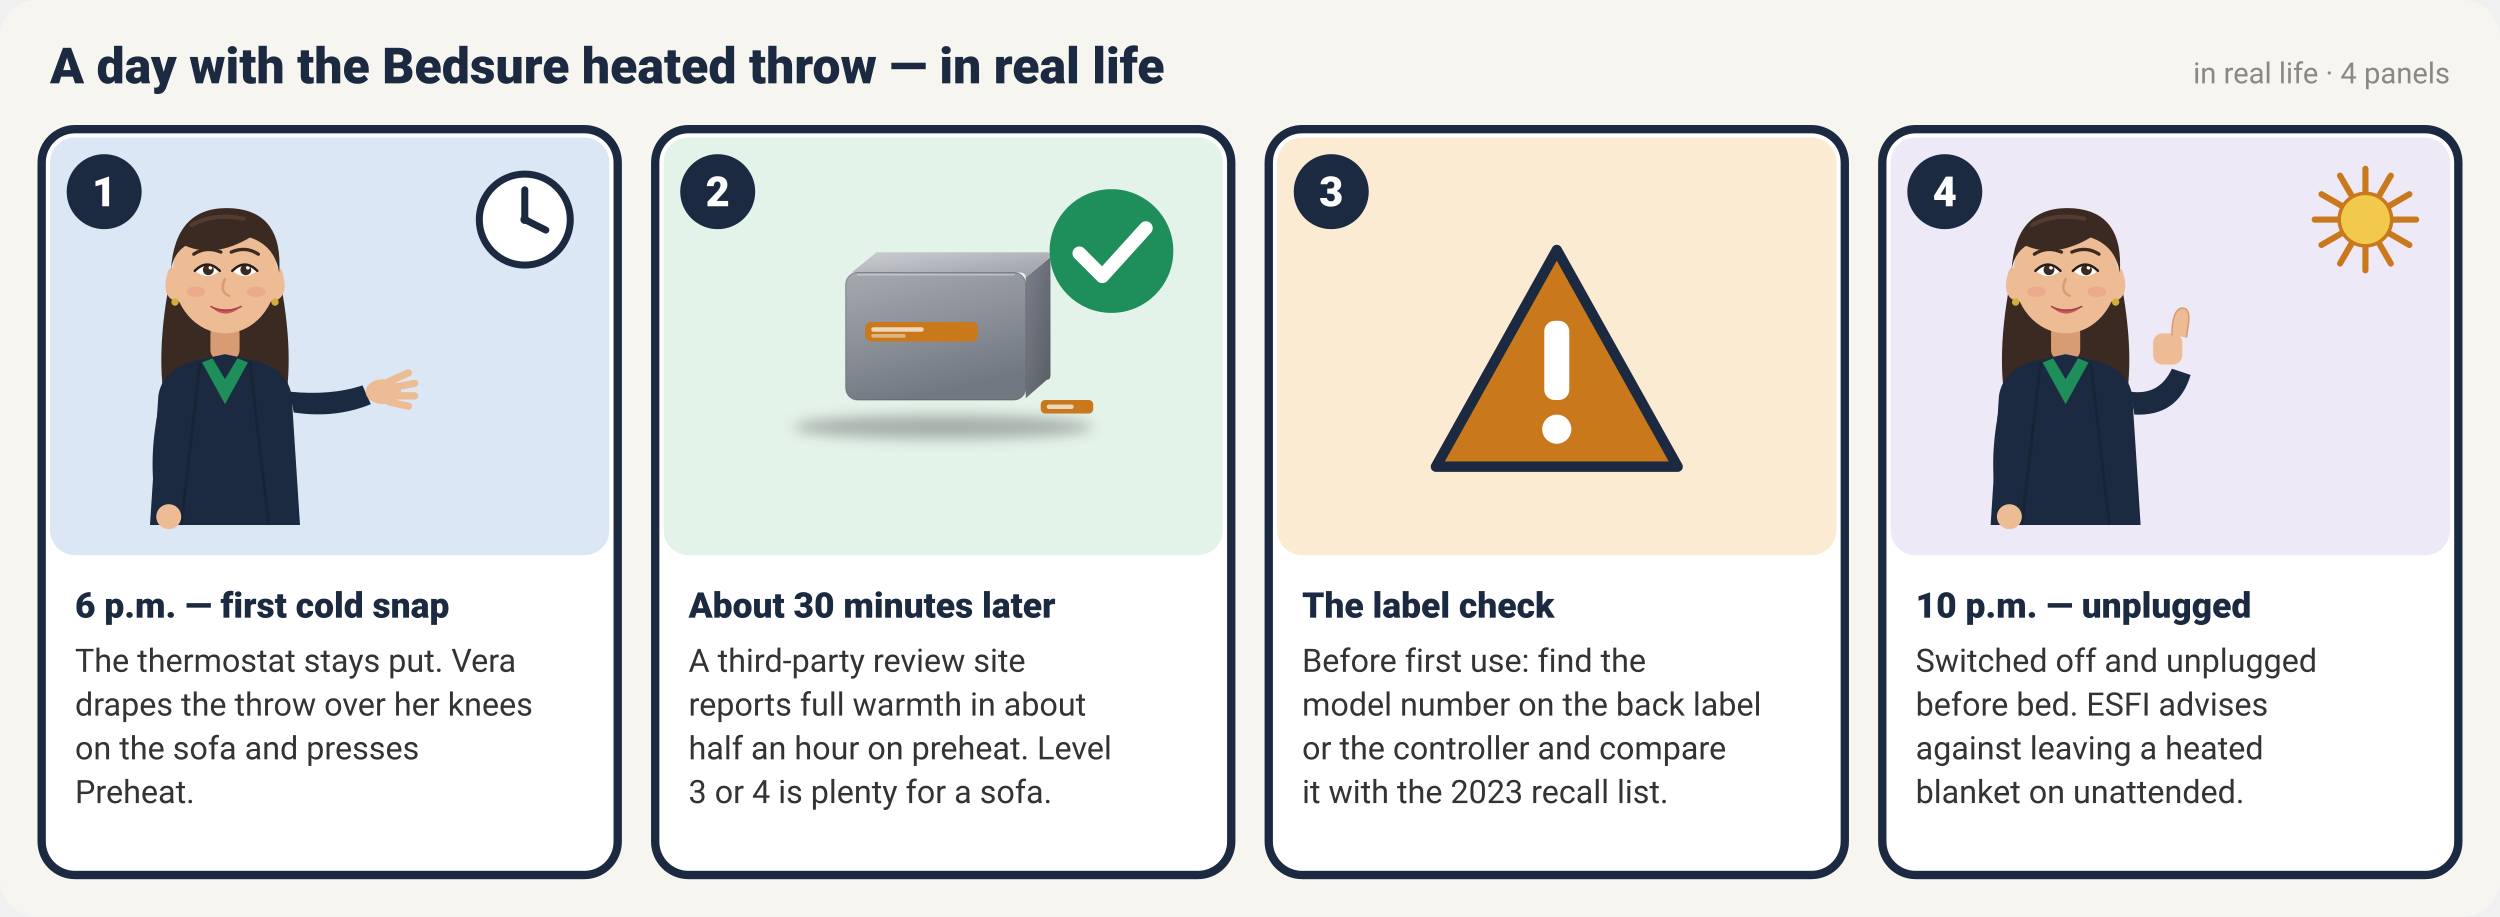
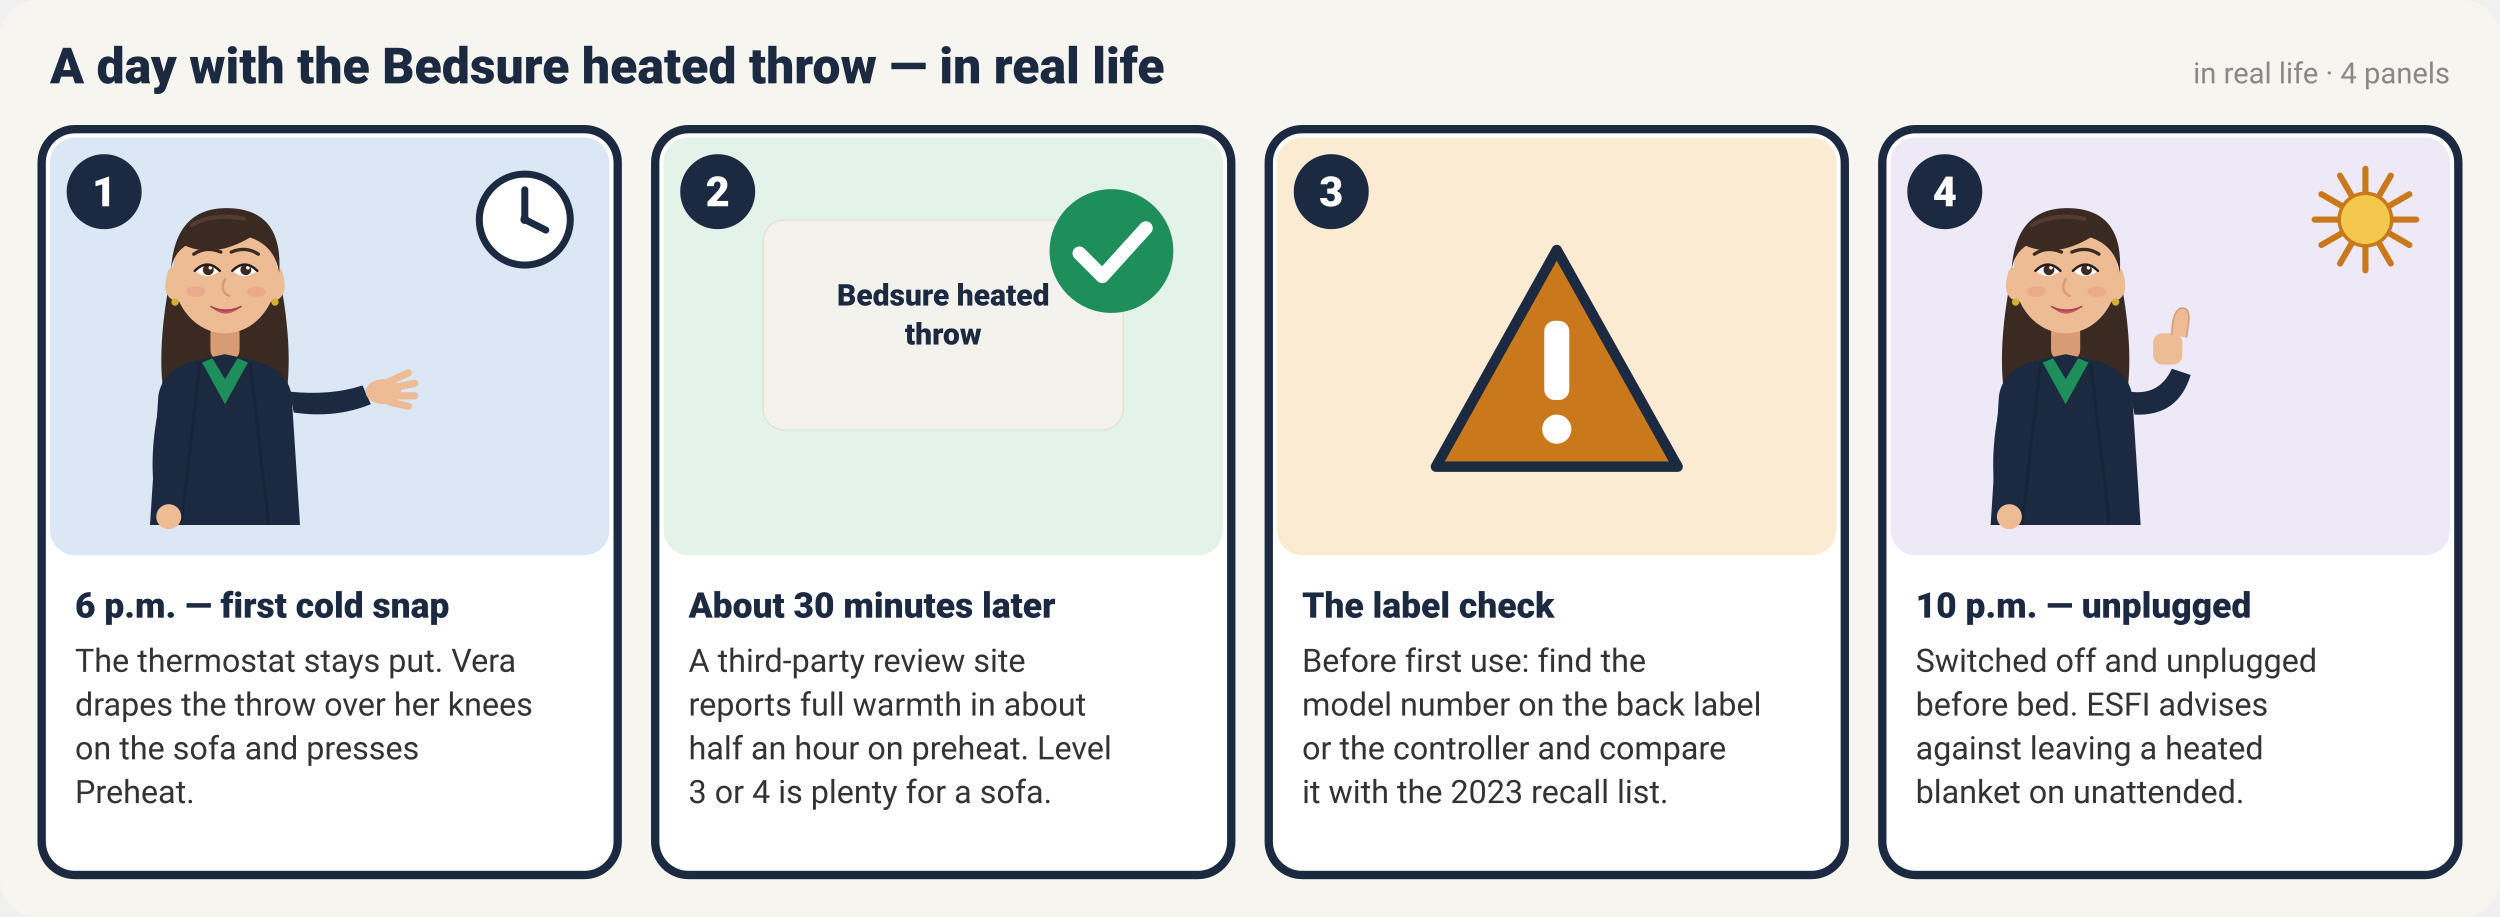
<svg xmlns="http://www.w3.org/2000/svg" viewBox="0 0 1200 440" role="img" aria-label="A day with the Bedsure heated throw — in real life">
  <rect width="1200" height="440" rx="18" fill="#F7F5F0" />
  <text x="24" y="40" font-family="-apple-system,Segoe UI,Roboto,Helvetica,Arial,sans-serif" font-size="24" font-weight="800" fill="#1B2A41">A day with the Bedsure heated throw — in real life</text>
  <text x="1176" y="40" text-anchor="end" font-family="-apple-system,Segoe UI,Roboto,Helvetica,Arial,sans-serif" font-size="14" fill="#888">in real life · 4 panels</text>
  <rect x="20.0" y="62" width="276.5" height="358" rx="16" fill="#fff" stroke="#1B2A41" stroke-width="4" />
  <rect x="24.0" y="66" width="268.5" height="200.48" rx="12" fill="#DCE7F5" />
  <circle cx="50.0" cy="92" r="18" fill="#1B2A41" />
  <text x="50.0" y="99" text-anchor="middle" font-family="-apple-system,Segoe UI,Roboto,Helvetica,Arial,sans-serif" font-size="20" font-weight="800" fill="#fff">1</text>
  <g transform="translate(28.0 72) scale(0.5)">
    <path d="M 108 120 Q 92 200 104 250 L 216 250 Q 228 200 212 120 Q 160 40 108 120 Z" fill="#3A2A22" />
    <rect x="146" y="166" width="28" height="36" rx="10" fill="#D89C74" />
    <path d="M 96 236 Q 100 210 132 202 L 160 196 L 188 202 Q 220 210 224 236 L 232 360 L 88 360 Z" fill="#1B2A41" />
    <path d="M 138 204 L 160 244 L 182 204 L 172 200 L 160 220 L 148 200 Z" fill="#1E8E5A" />
    <path d="M 136 204 L 118 360 M 184 204 L 202 360" stroke="#14202F" stroke-width="3" fill="none" opacity="0.6" />
    <path d="M 98 240 Q 84 300 96 350 L 116 348 Q 108 300 118 244 Z" fill="#1B2A41" />
    <circle cx="106" cy="352" r="12" fill="#EDBB94" />
    <ellipse cx="160" cy="118" rx="50" ry="58" fill="#EDBB94" />
    <path d="M 110 118 q -8 26 12 22 M 210 118 q 8 26 -12 22" stroke="#EDBB94" stroke-width="10" stroke-linecap="round" fill="none" />
    <path d="M 108 116 Q 112 52 168 56 Q 216 60 212 118 Q 208 92 184 84 Q 150 104 122 92 Q 110 100 108 116 Z" fill="#3A2A22" />
    <path d="M 128 72 Q 150 60 178 66" stroke="#5A4034" stroke-width="4" fill="none" stroke-linecap="round" opacity="0.8" />
    <path d="M 130 100 q 12 -8 26 -2 M 166 98 q 14 -6 26 2" stroke="#3A2A22" stroke-width="3.2" fill="none" stroke-linecap="round" />
    <path d="M 131 116 q 12 -12 24 0 q -12 10 -24 0 z" fill="#fff" />
    <circle cx="144" cy="115" r="5.2" fill="#3B2A22" />
    <circle cx="146" cy="113" r="1.8" fill="#fff" />
    <path d="M 131 116 q 12 -12 24 0" stroke="#2A1D17" stroke-width="2.4" fill="none" stroke-linecap="round" />
    <path d="M 167 116 q 12 -12 24 0 q -12 10 -24 0 z" fill="#fff" />
    <circle cx="180" cy="115" r="5.2" fill="#3B2A22" />
    <circle cx="182" cy="113" r="1.8" fill="#fff" />
    <path d="M 167 116 q 12 -12 24 0" stroke="#2A1D17" stroke-width="2.4" fill="none" stroke-linecap="round" />
    <path d="M 160 124 q -6 12 4 16" stroke="#D89C74" stroke-width="2.4" fill="none" stroke-linecap="round" />
    <path d="M 146 150 q 14 14 30 0 q -15 6 -30 0 z" fill="#C9575D" />
    <path d="M 146 150 q 14 8 30 0" stroke="#A8434A" stroke-width="1.5" fill="none" />
    <ellipse cx="132" cy="136" rx="9" ry="5" fill="#E58A7A" opacity="0.35" />
    <ellipse cx="190" cy="136" rx="9" ry="5" fill="#E58A7A" opacity="0.35" />
    <circle cx="112" cy="146" r="3.5" fill="#D4AF37" />
    <circle cx="208" cy="146" r="3.5" fill="#D4AF37" />
    <path d="M 222 232 Q 262 236 292 226 L 300 244 Q 266 258 226 252 Z" fill="#1B2A41" />
    <ellipse cx="312" cy="232" rx="17" ry="12" fill="#EDBB94" />
    <g stroke="#EDBB94" stroke-width="7" stroke-linecap="round">
      <path d="M 318 222 L 336 214" />
      <path d="M 322 228 L 342 224" />
      <path d="M 322 236 L 342 236" />
      <path d="M 318 242 L 336 246" />
    </g>
  </g>
  <g transform="translate(222.5 76) scale(0.42)">
    <circle cx="70" cy="70" r="52" fill="#fff" stroke="#1B2A41" stroke-width="8" />
    <path d="M 70 70 L 70 36 M 70 70 L 94 82" stroke="#1B2A41" stroke-width="8" stroke-linecap="round" />
    <circle cx="70" cy="70" r="5" fill="#1B2A41" />
  </g>
  <text x="36.0" y="296.48" font-family="-apple-system,Segoe UI,Roboto,Helvetica,Arial,sans-serif" font-size="17" font-weight="800" fill="#1B2A41">6 p.m. — first cold snap</text>
  <text x="36.0" y="322.48" font-family="-apple-system,Segoe UI,Roboto,Helvetica,Arial,sans-serif" font-size="15.5" fill="#333">The thermostat stays put. Vera</text>
  <text x="36.0" y="343.48" font-family="-apple-system,Segoe UI,Roboto,Helvetica,Arial,sans-serif" font-size="15.5" fill="#333">drapes the throw over her knees</text>
  <text x="36.0" y="364.48" font-family="-apple-system,Segoe UI,Roboto,Helvetica,Arial,sans-serif" font-size="15.5" fill="#333">on the sofa and presses</text>
  <text x="36.0" y="385.48" font-family="-apple-system,Segoe UI,Roboto,Helvetica,Arial,sans-serif" font-size="15.5" fill="#333">Preheat.</text>
  <rect x="314.5" y="62" width="276.5" height="358" rx="16" fill="#fff" stroke="#1B2A41" stroke-width="4" />
  <rect x="318.5" y="66" width="268.5" height="200.48" rx="12" fill="#E4F3EA" />
  <circle cx="344.5" cy="92" r="18" fill="#1B2A41" />
  <text x="344.5" y="99" text-anchor="middle" font-family="-apple-system,Segoe UI,Roboto,Helvetica,Arial,sans-serif" font-size="20" font-weight="800" fill="#fff">2</text>
  <g transform="translate(344.75 84) scale(0.36)">
-     <defs>
-       <radialGradient id="s1-bg" cx="50%" cy="38%" r="72%">
-         <stop offset="0" stop-color="#ffffff" />
-         <stop offset="0.7" stop-color="#f3f3f1" />
-         <stop offset="1" stop-color="#e4e4e1" />
-       </radialGradient>
-       <filter id="s1-blur" x="-30%" y="-80%" width="160%" height="300%">
-         <feGaussianBlur stdDeviation="9" />
-       </filter>
-       <filter id="s1-soft" x="-20%" y="-20%" width="140%" height="140%">
-         <feGaussianBlur stdDeviation="2.2" />
-       </filter>
-       <filter id="s1-glow" x="-50%" y="-50%" width="200%" height="200%">
-         <feGaussianBlur stdDeviation="5" />
-       </filter>
-       <linearGradient id="s1-front" x1="0" y1="0" x2="0.35" y2="1">
-         <stop offset="0" stop-color="#a5a9b0" />
-         <stop offset="0.55" stop-color="#8A8F98" />
-         <stop offset="1" stop-color="#727882" />
-       </linearGradient>
-       <linearGradient id="s1-side" x1="0" y1="0" x2="1" y2="1">
-         <stop offset="0" stop-color="#7a7f8a" />
-         <stop offset="1" stop-color="#585c64" />
-       </linearGradient>
-       <linearGradient id="s1-top" x1="0" y1="0" x2="1" y2="1">
-         <stop offset="0" stop-color="#cbcdd1" />
-         <stop offset="1" stop-color="#9a9fa6" />
-       </linearGradient>
-       <radialGradient id="s1-dome" cx="38%" cy="32%" r="75%">
-         <stop offset="0" stop-color="#c6c8cd" />
-         <stop offset="0.6" stop-color="#8A8F98" />
-         <stop offset="1" stop-color="#666b74" />
-       </radialGradient>
-       <linearGradient id="s1-gloss" x1="0" y1="0" x2="1" y2="1">
-         <stop offset="0" stop-color="#ffffff" stop-opacity="0.55" />
-         <stop offset="0.5" stop-color="#ffffff" stop-opacity="0.05" />
-         <stop offset="1" stop-color="#ffffff" stop-opacity="0" />
-       </linearGradient>
-       <linearGradient id="s1-screen" x1="0" y1="0" x2="1" y2="1">
-         <stop offset="0" stop-color="#1d2a3a" />
-         <stop offset="1" stop-color="#060a10" />
-       </linearGradient>
-       <linearGradient id="s1-metal" x1="0" y1="0" x2="1" y2="0">
-         <stop offset="0" stop-color="#d9d9d6" />
-         <stop offset="0.35" stop-color="#f4f4f2" />
-         <stop offset="0.65" stop-color="#bdbdb9" />
-         <stop offset="1" stop-color="#e6e6e3" />
-       </linearGradient>
-       <linearGradient id="s1-accent" x1="0" y1="0" x2="0" y2="1">
-         <stop offset="0" stop-color="#e79e4a" />
-         <stop offset="1" stop-color="#935814" />
-       </linearGradient>
-       <linearGradient id="s1-lens" x1="0" y1="0" x2="1" y2="1">
-         <stop offset="0" stop-color="#5a6470" />
-         <stop offset="0.45" stop-color="#1c2129" />
-         <stop offset="0.55" stop-color="#2b323c" />
-         <stop offset="1" stop-color="#0c0f14" />
-       </linearGradient>
-     </defs>
-     <ellipse cx="300" cy="336" rx="200" ry="16" fill="#000" opacity="0.28" filter="url(#s1-blur)" />
-     <path d="M 410 136.4 L 443.0 109.4 L 443.0 266.6 Q 443.0 273.0 438.2 273.0 L 410 297.6 Z" fill="url(#s1-side)" />
-     <path d="M 178.0 130 L 211.0 103.0 L 438.2 103.0 Q 443.0 103.0 443.0 109.4 L 410 136.4 Q 410 130 402.0 130 Z" fill="url(#s1-top)" />
-     <rect x="170" y="130" width="240" height="170" rx="16" fill="url(#s1-front)" />
-     <rect x="170" y="130" width="240" height="170" rx="16" fill="none" stroke="#4c5056" stroke-width="1.2" opacity="0.6" />
-     <path d="M 186 133 L 394 133" stroke="#fff" stroke-opacity="0.35" stroke-width="2" stroke-linecap="round" />
-     <rect x="196" y="196" width="150" height="26" rx="8" fill="#C9781B" />
-     <rect x="204" y="203" width="70" height="6" rx="3" fill="#fff" opacity="0.7" />
-     <rect x="204" y="212" width="46" height="5" rx="2.5" fill="#fff" opacity="0.45" />
-     <rect x="430" y="300" width="70" height="18" rx="6" fill="#C9781B" />
-     <rect x="438" y="306" width="36" height="6" rx="3" fill="#fff" opacity="0.7" />
+     <rect x="60" y="60" width="480" height="280" rx="28" fill="#F4F2EC" />
+     <rect x="60" y="60" width="480" height="280" rx="28" fill="none" stroke="#E3E1DB" stroke-width="2" />
+     <g font-family="-apple-system,Segoe UI,Roboto,Helvetica,Arial,sans-serif">
+       <text x="300" y="174" text-anchor="middle" font-size="40" font-weight="800" fill="#1B2A41">Bedsure heated</text>
+       <text x="300" y="226" text-anchor="middle" font-size="40" font-weight="800" fill="#1B2A41">throw</text>
+     </g>
  </g>
  <g transform="translate(495.0 82) scale(0.55)">
    <circle cx="70" cy="70" r="54" fill="#1E8E5A" />
    <path d="M 42 72 L 62 92 L 100 50" fill="none" stroke="#fff" stroke-width="12" stroke-linecap="round" stroke-linejoin="round" />
  </g>
  <text x="330.5" y="296.48" font-family="-apple-system,Segoe UI,Roboto,Helvetica,Arial,sans-serif" font-size="17" font-weight="800" fill="#1B2A41">About 30 minutes later</text>
  <text x="330.5" y="322.48" font-family="-apple-system,Segoe UI,Roboto,Helvetica,Arial,sans-serif" font-size="15.5" fill="#333">A third-party review site</text>
  <text x="330.5" y="343.48" font-family="-apple-system,Segoe UI,Roboto,Helvetica,Arial,sans-serif" font-size="15.5" fill="#333">reports full warmth in about</text>
  <text x="330.5" y="364.48" font-family="-apple-system,Segoe UI,Roboto,Helvetica,Arial,sans-serif" font-size="15.5" fill="#333">half an hour on preheat. Level</text>
  <text x="330.5" y="385.48" font-family="-apple-system,Segoe UI,Roboto,Helvetica,Arial,sans-serif" font-size="15.5" fill="#333">3 or 4 is plenty for a sofa.</text>
  <rect x="609.0" y="62" width="276.5" height="358" rx="16" fill="#fff" stroke="#1B2A41" stroke-width="4" />
  <rect x="613.0" y="66" width="268.5" height="200.48" rx="12" fill="#FBEBD2" />
  <circle cx="639.0" cy="92" r="18" fill="#1B2A41" />
  <text x="639.0" y="99" text-anchor="middle" font-family="-apple-system,Segoe UI,Roboto,Helvetica,Arial,sans-serif" font-size="20" font-weight="800" fill="#fff">3</text>
  <g transform="translate(677.25 106) scale(1.0)">
    <path d="M 70 14 L 128 118 H 12 Z" fill="#C9781B" stroke="#1B2A41" stroke-width="5" stroke-linejoin="round" />
    <rect x="64" y="48" width="12" height="38" rx="5" fill="#fff" />
    <circle cx="70" cy="100" r="7" fill="#fff" />
  </g>
  <text x="625.0" y="296.48" font-family="-apple-system,Segoe UI,Roboto,Helvetica,Arial,sans-serif" font-size="17" font-weight="800" fill="#1B2A41">The label check</text>
  <text x="625.0" y="322.48" font-family="-apple-system,Segoe UI,Roboto,Helvetica,Arial,sans-serif" font-size="15.5" fill="#333">Before first use: find the</text>
  <text x="625.0" y="343.48" font-family="-apple-system,Segoe UI,Roboto,Helvetica,Arial,sans-serif" font-size="15.5" fill="#333">model number on the back label</text>
  <text x="625.0" y="364.48" font-family="-apple-system,Segoe UI,Roboto,Helvetica,Arial,sans-serif" font-size="15.5" fill="#333">or the controller and compare</text>
  <text x="625.0" y="385.48" font-family="-apple-system,Segoe UI,Roboto,Helvetica,Arial,sans-serif" font-size="15.5" fill="#333">it with the 2023 recall list.</text>
  <rect x="903.5" y="62" width="276.5" height="358" rx="16" fill="#fff" stroke="#1B2A41" stroke-width="4" />
  <rect x="907.5" y="66" width="268.5" height="200.48" rx="12" fill="#EDE9F7" />
  <circle cx="933.5" cy="92" r="18" fill="#1B2A41" />
  <text x="933.5" y="99" text-anchor="middle" font-family="-apple-system,Segoe UI,Roboto,Helvetica,Arial,sans-serif" font-size="20" font-weight="800" fill="#fff">4</text>
  <g transform="translate(911.5 72) scale(0.5)">
    <path d="M 108 120 Q 92 200 104 250 L 216 250 Q 228 200 212 120 Q 160 40 108 120 Z" fill="#3A2A22" />
    <rect x="146" y="166" width="28" height="36" rx="10" fill="#D89C74" />
    <path d="M 96 236 Q 100 210 132 202 L 160 196 L 188 202 Q 220 210 224 236 L 232 360 L 88 360 Z" fill="#1B2A41" />
    <path d="M 138 204 L 160 244 L 182 204 L 172 200 L 160 220 L 148 200 Z" fill="#1E8E5A" />
    <path d="M 136 204 L 118 360 M 184 204 L 202 360" stroke="#14202F" stroke-width="3" fill="none" opacity="0.6" />
    <path d="M 98 240 Q 84 300 96 350 L 116 348 Q 108 300 118 244 Z" fill="#1B2A41" />
    <circle cx="106" cy="352" r="12" fill="#EDBB94" />
    <ellipse cx="160" cy="118" rx="50" ry="58" fill="#EDBB94" />
    <path d="M 110 118 q -8 26 12 22 M 210 118 q 8 26 -12 22" stroke="#EDBB94" stroke-width="10" stroke-linecap="round" fill="none" />
    <path d="M 108 116 Q 112 52 168 56 Q 216 60 212 118 Q 208 92 184 84 Q 150 104 122 92 Q 110 100 108 116 Z" fill="#3A2A22" />
    <path d="M 128 72 Q 150 60 178 66" stroke="#5A4034" stroke-width="4" fill="none" stroke-linecap="round" opacity="0.8" />
    <path d="M 130 100 q 12 -8 26 -2 M 166 98 q 14 -6 26 2" stroke="#3A2A22" stroke-width="3.2" fill="none" stroke-linecap="round" />
    <path d="M 131 116 q 12 -12 24 0 q -12 10 -24 0 z" fill="#fff" />
    <circle cx="144" cy="115" r="5.2" fill="#3B2A22" />
    <circle cx="146" cy="113" r="1.8" fill="#fff" />
    <path d="M 131 116 q 12 -12 24 0" stroke="#2A1D17" stroke-width="2.4" fill="none" stroke-linecap="round" />
    <path d="M 167 116 q 12 -12 24 0 q -12 10 -24 0 z" fill="#fff" />
    <circle cx="180" cy="115" r="5.2" fill="#3B2A22" />
    <circle cx="182" cy="113" r="1.8" fill="#fff" />
    <path d="M 167 116 q 12 -12 24 0" stroke="#2A1D17" stroke-width="2.4" fill="none" stroke-linecap="round" />
    <path d="M 160 124 q -6 12 4 16" stroke="#D89C74" stroke-width="2.4" fill="none" stroke-linecap="round" />
    <path d="M 146 150 q 14 14 30 0 q -15 6 -30 0 z" fill="#C9575D" />
    <path d="M 146 150 q 14 8 30 0" stroke="#A8434A" stroke-width="1.5" fill="none" />
    <ellipse cx="132" cy="136" rx="9" ry="5" fill="#E58A7A" opacity="0.35" />
    <ellipse cx="190" cy="136" rx="9" ry="5" fill="#E58A7A" opacity="0.35" />
    <circle cx="112" cy="146" r="3.5" fill="#D4AF37" />
    <circle cx="208" cy="146" r="3.5" fill="#D4AF37" />
    <path d="M 222 232 Q 250 236 262 210 L 280 216 Q 268 256 226 254 Z" fill="#1B2A41" />
    <rect x="244" y="176" width="28" height="30" rx="9" fill="#EDBB94" />
    <path d="M 262 178 q 0 -22 8 -26 q 10 -2 8 14 l -2 14" fill="#EDBB94" stroke="#D89C74" stroke-width="1.5" />
  </g>
  <g transform="translate(1106.0 76) scale(0.42)">
    <line x1="70" y1="70" x2="128.0" y2="70.0" stroke="#C9781B" stroke-width="7" stroke-linecap="round" />
    <line x1="70" y1="70" x2="120.229" y2="99" stroke="#C9781B" stroke-width="7" stroke-linecap="round" />
    <line x1="70" y1="70" x2="99" y2="120.229" stroke="#C9781B" stroke-width="7" stroke-linecap="round" />
    <line x1="70" y1="70" x2="70" y2="128" stroke="#C9781B" stroke-width="7" stroke-linecap="round" />
    <line x1="70" y1="70" x2="41" y2="120.23" stroke="#C9781B" stroke-width="7" stroke-linecap="round" />
    <line x1="70" y1="70" x2="19.771" y2="99" stroke="#C9781B" stroke-width="7" stroke-linecap="round" />
    <line x1="70" y1="70" x2="12" y2="70" stroke="#C9781B" stroke-width="7" stroke-linecap="round" />
    <line x1="70" y1="70" x2="19.77" y2="41" stroke="#C9781B" stroke-width="7" stroke-linecap="round" />
    <line x1="70" y1="70" x2="41" y2="19.771" stroke="#C9781B" stroke-width="7" stroke-linecap="round" />
    <line x1="70" y1="70" x2="70" y2="12" stroke="#C9781B" stroke-width="7" stroke-linecap="round" />
    <line x1="70" y1="70" x2="99" y2="19.77" stroke="#C9781B" stroke-width="7" stroke-linecap="round" />
    <line x1="70" y1="70" x2="120.229" y2="41" stroke="#C9781B" stroke-width="7" stroke-linecap="round" />
    <circle cx="70" cy="70" r="30" fill="#F2C94C" stroke="#C9781B" stroke-width="4" />
  </g>
  <text x="919.5" y="296.48" font-family="-apple-system,Segoe UI,Roboto,Helvetica,Arial,sans-serif" font-size="17" font-weight="800" fill="#1B2A41">10 p.m. — unplugged</text>
  <text x="919.5" y="322.48" font-family="-apple-system,Segoe UI,Roboto,Helvetica,Arial,sans-serif" font-size="15.5" fill="#333">Switched off and unplugged</text>
  <text x="919.5" y="343.48" font-family="-apple-system,Segoe UI,Roboto,Helvetica,Arial,sans-serif" font-size="15.5" fill="#333">before bed. ESFI advises</text>
  <text x="919.5" y="364.48" font-family="-apple-system,Segoe UI,Roboto,Helvetica,Arial,sans-serif" font-size="15.5" fill="#333">against leaving a heated</text>
  <text x="919.5" y="385.48" font-family="-apple-system,Segoe UI,Roboto,Helvetica,Arial,sans-serif" font-size="15.5" fill="#333">blanket on unattended.</text>
</svg>
